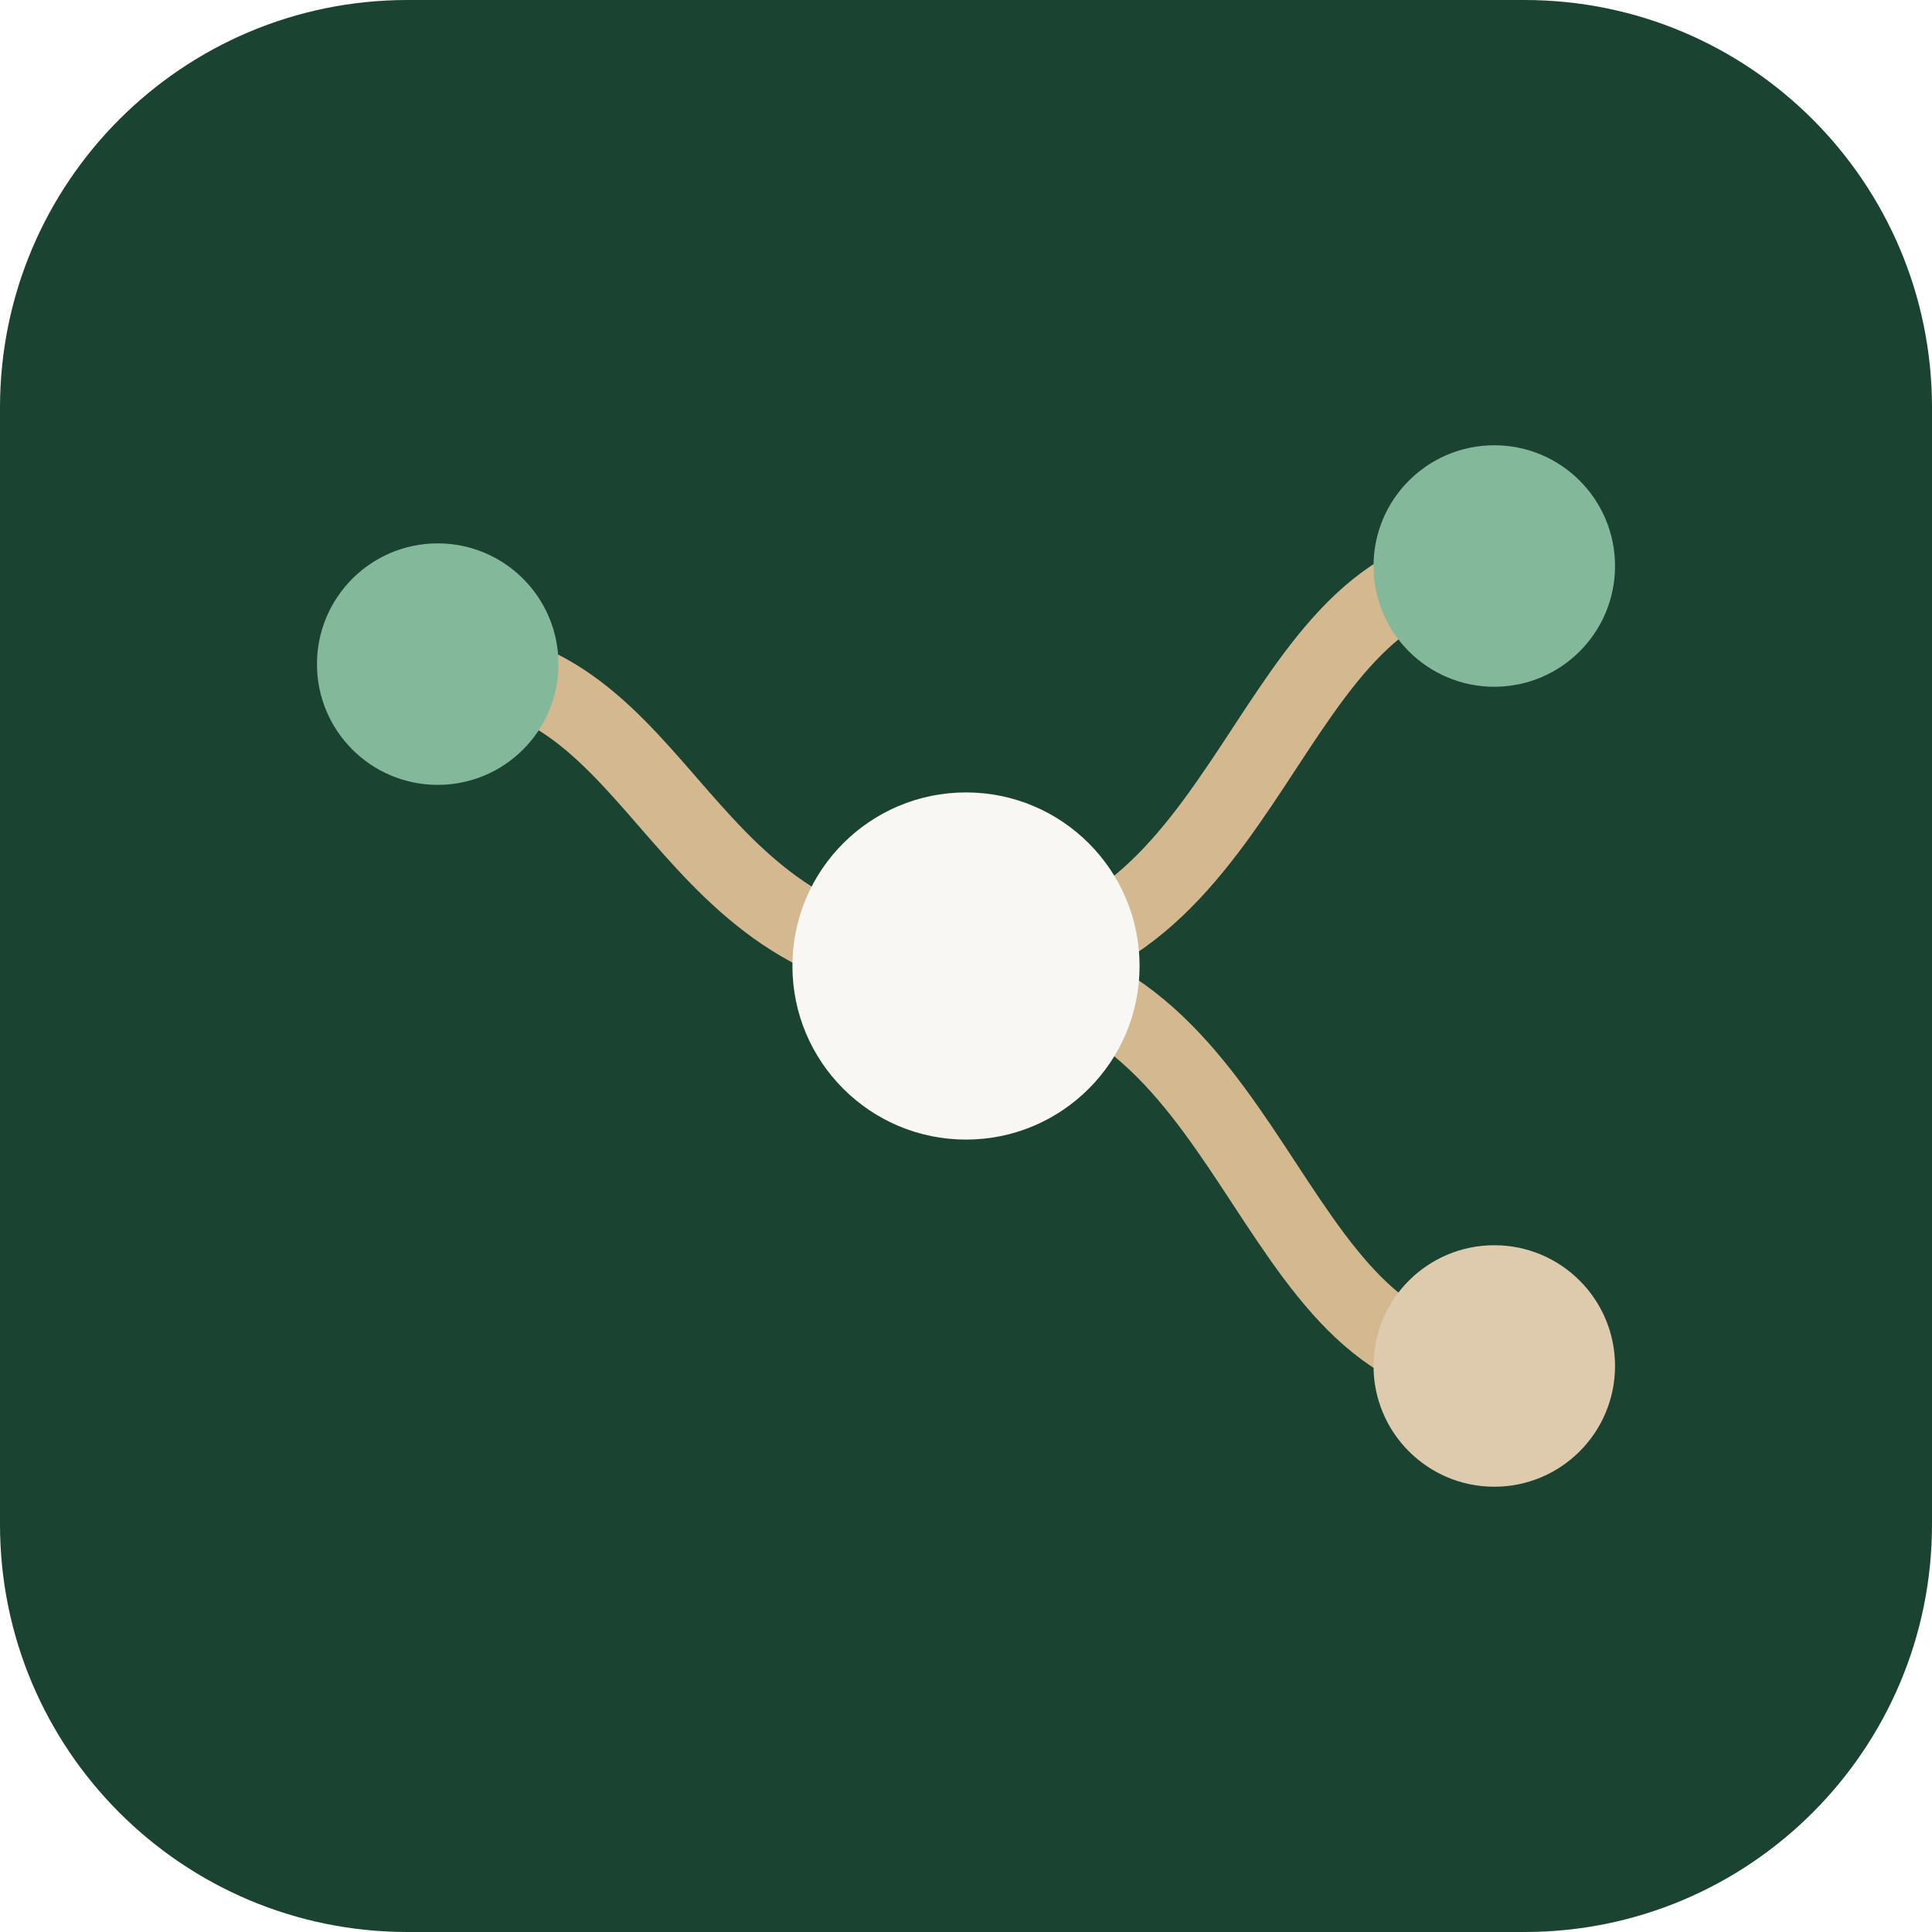
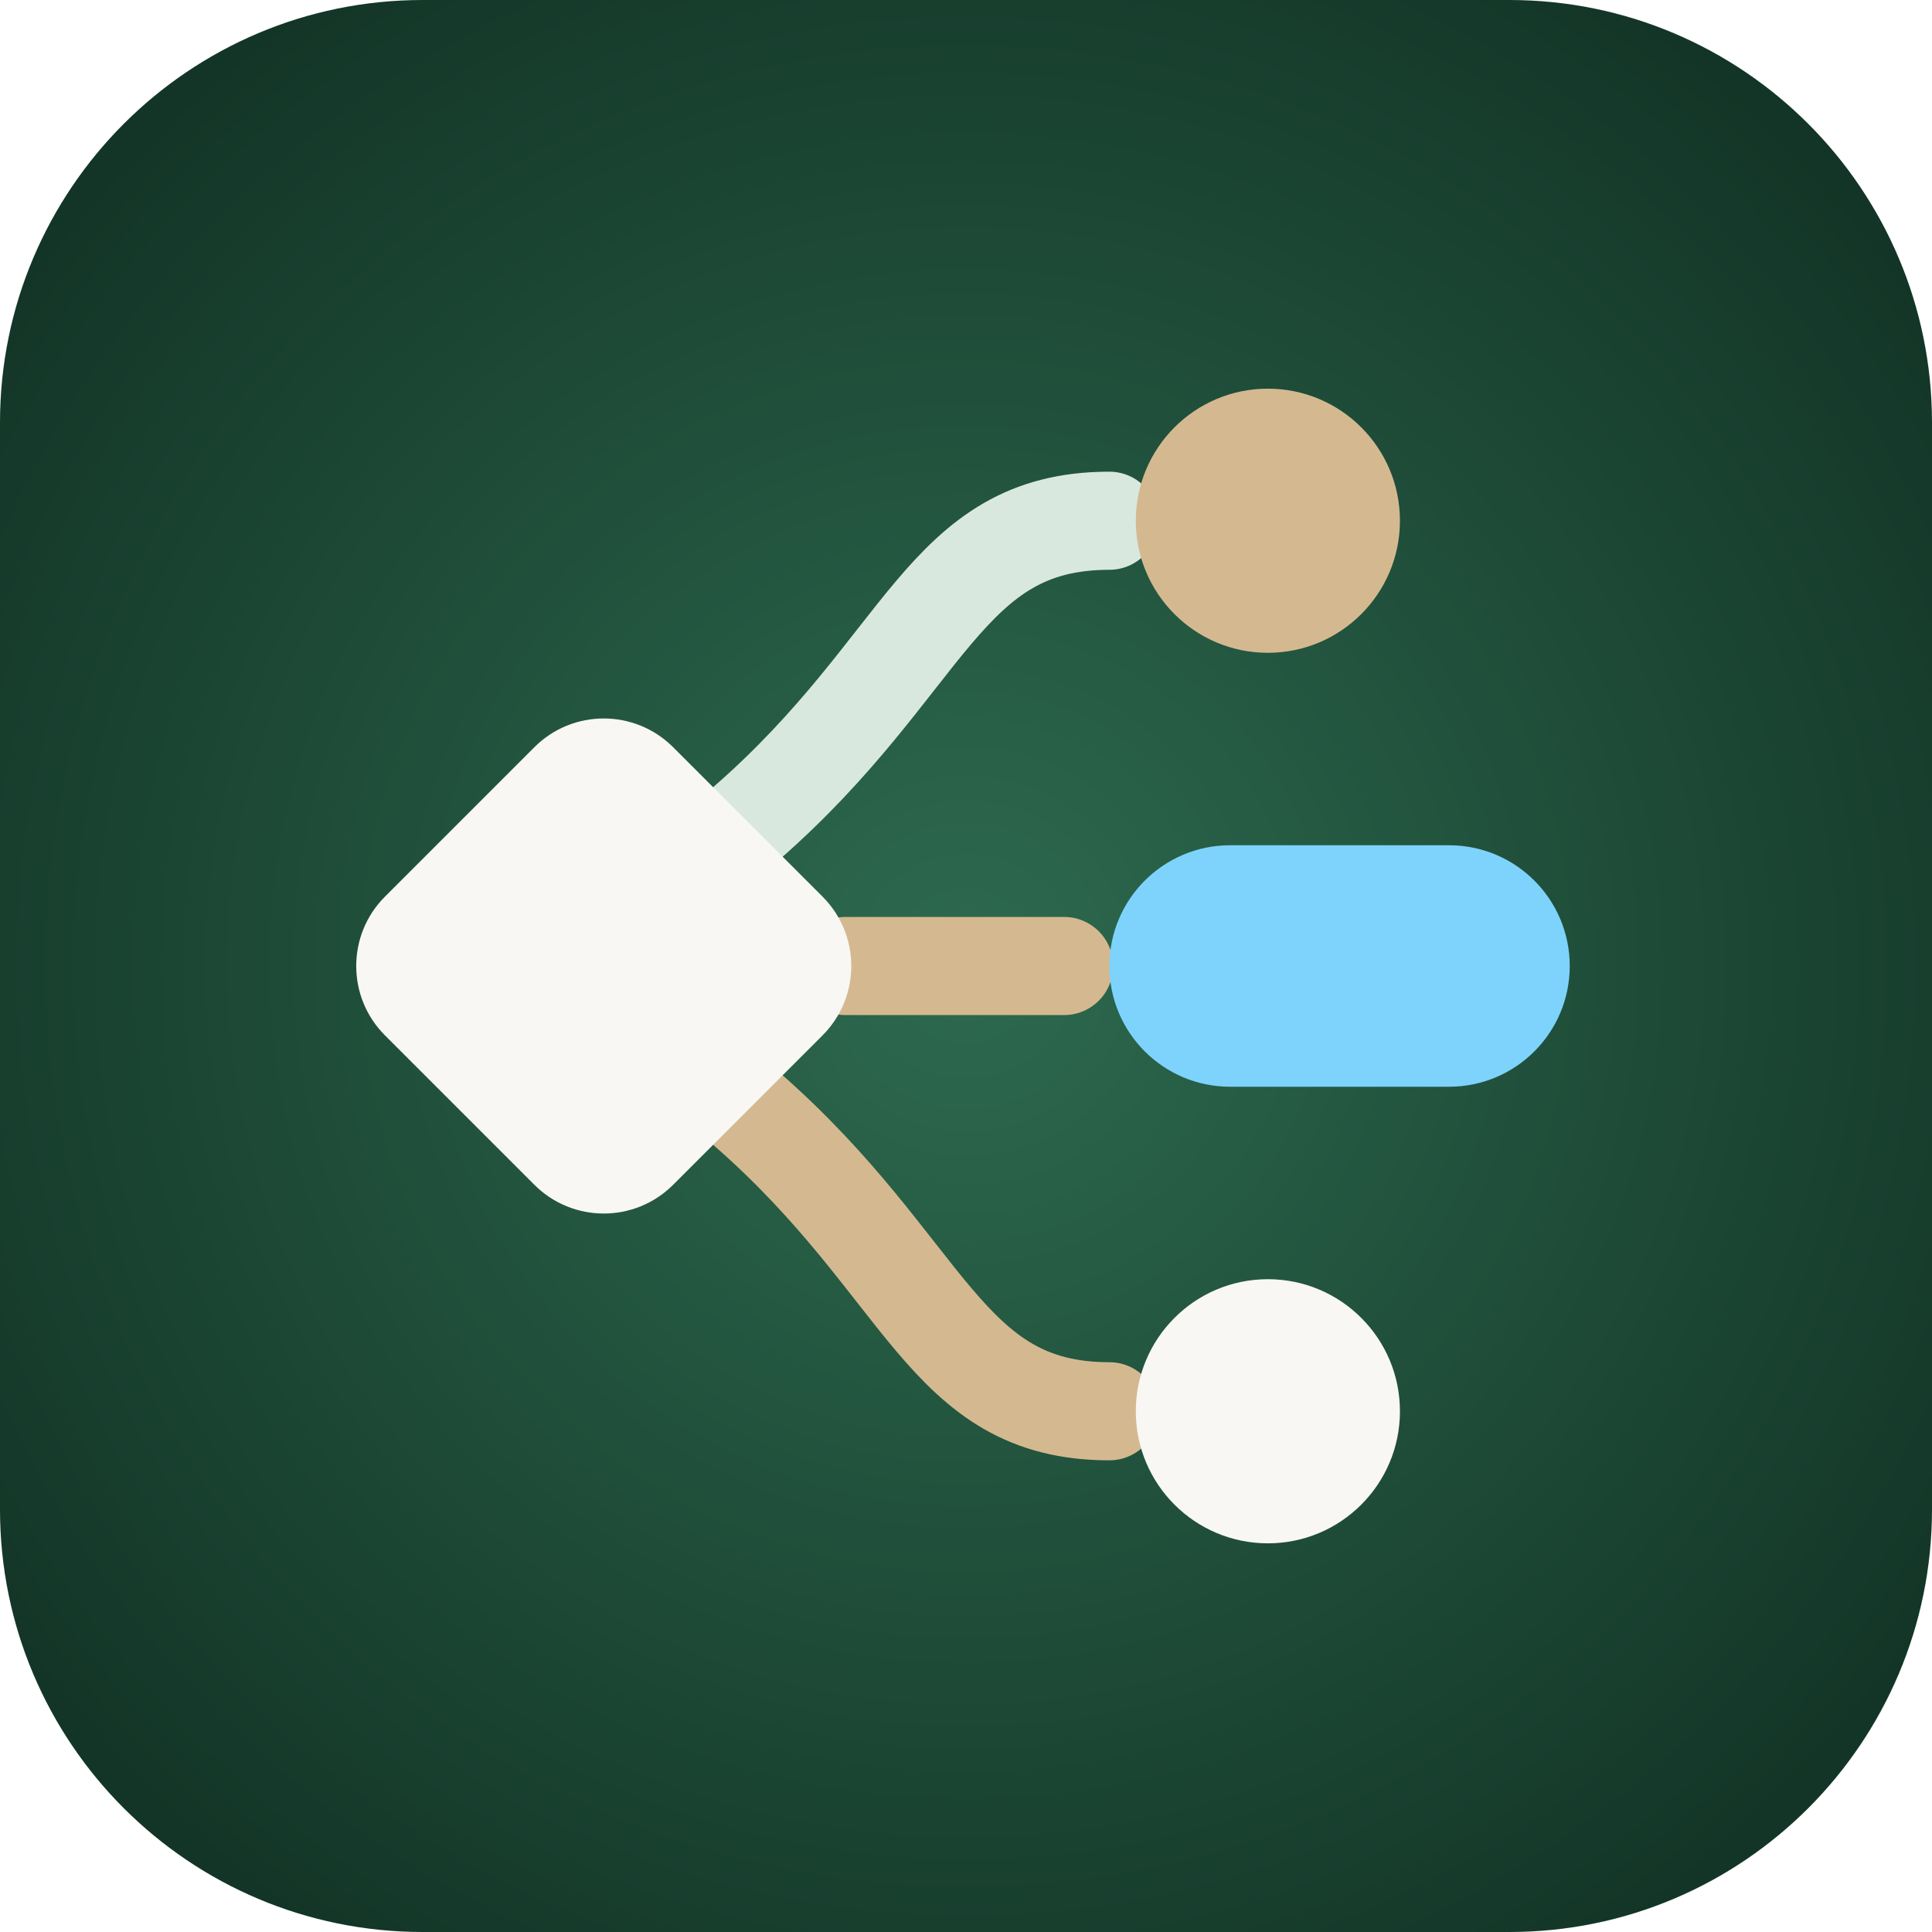
<svg xmlns="http://www.w3.org/2000/svg" viewBox="0 0 512 512">
-   <rect width="512" height="512" rx="108" fill="#1B4332" />
-   <path d="M256 256 C334 256, 334 150, 396 150 M256 256 C334 256, 334 362, 396 362 M256 256 C178 256, 178 176, 116 176" stroke="#D4B990" stroke-width="20" stroke-linecap="round" fill="none" />
-   <circle cx="256" cy="256" r="46" fill="#F8F7F4" />
-   <circle cx="396" cy="150" r="32" fill="#84B89B" />
-   <circle cx="396" cy="362" r="32" fill="#DECBAE" />
-   <circle cx="116" cy="176" r="32" fill="#84B89B" />
+   <defs>
+     <radialGradient id="bg" cx="50%" cy="50%" r="60%">
+       <stop offset="0%" stop-color="#2D6A4F" />
+       <stop offset="100%" stop-color="#133527" />
+     </radialGradient>
+   </defs>
+   <rect width="512" height="512" rx="112" fill="url(#bg)" />
+   <path d="M198 218 C246 176, 250 138, 294 138" stroke="#D9E8DF" stroke-width="26" stroke-linecap="round" fill="none" />
+   <path d="M224 256 L282 256" stroke="#D4B990" stroke-width="26" stroke-linecap="round" fill="none" />
+   <path d="M198 294 C246 336, 250 374, 294 374" stroke="#D4B990" stroke-width="26" stroke-linecap="round" fill="none" />
+   <rect x="106" y="202" width="108" height="108" rx="26" transform="rotate(45 160 256)" fill="#F8F7F4" />
+   <circle cx="336" cy="138" r="35" fill="#D4B990" />
+   <rect x="294" y="224" width="122" height="64" rx="32" fill="#7DD3FC" />
+   <circle cx="336" cy="374" r="35" fill="#F8F7F4" />
</svg>
